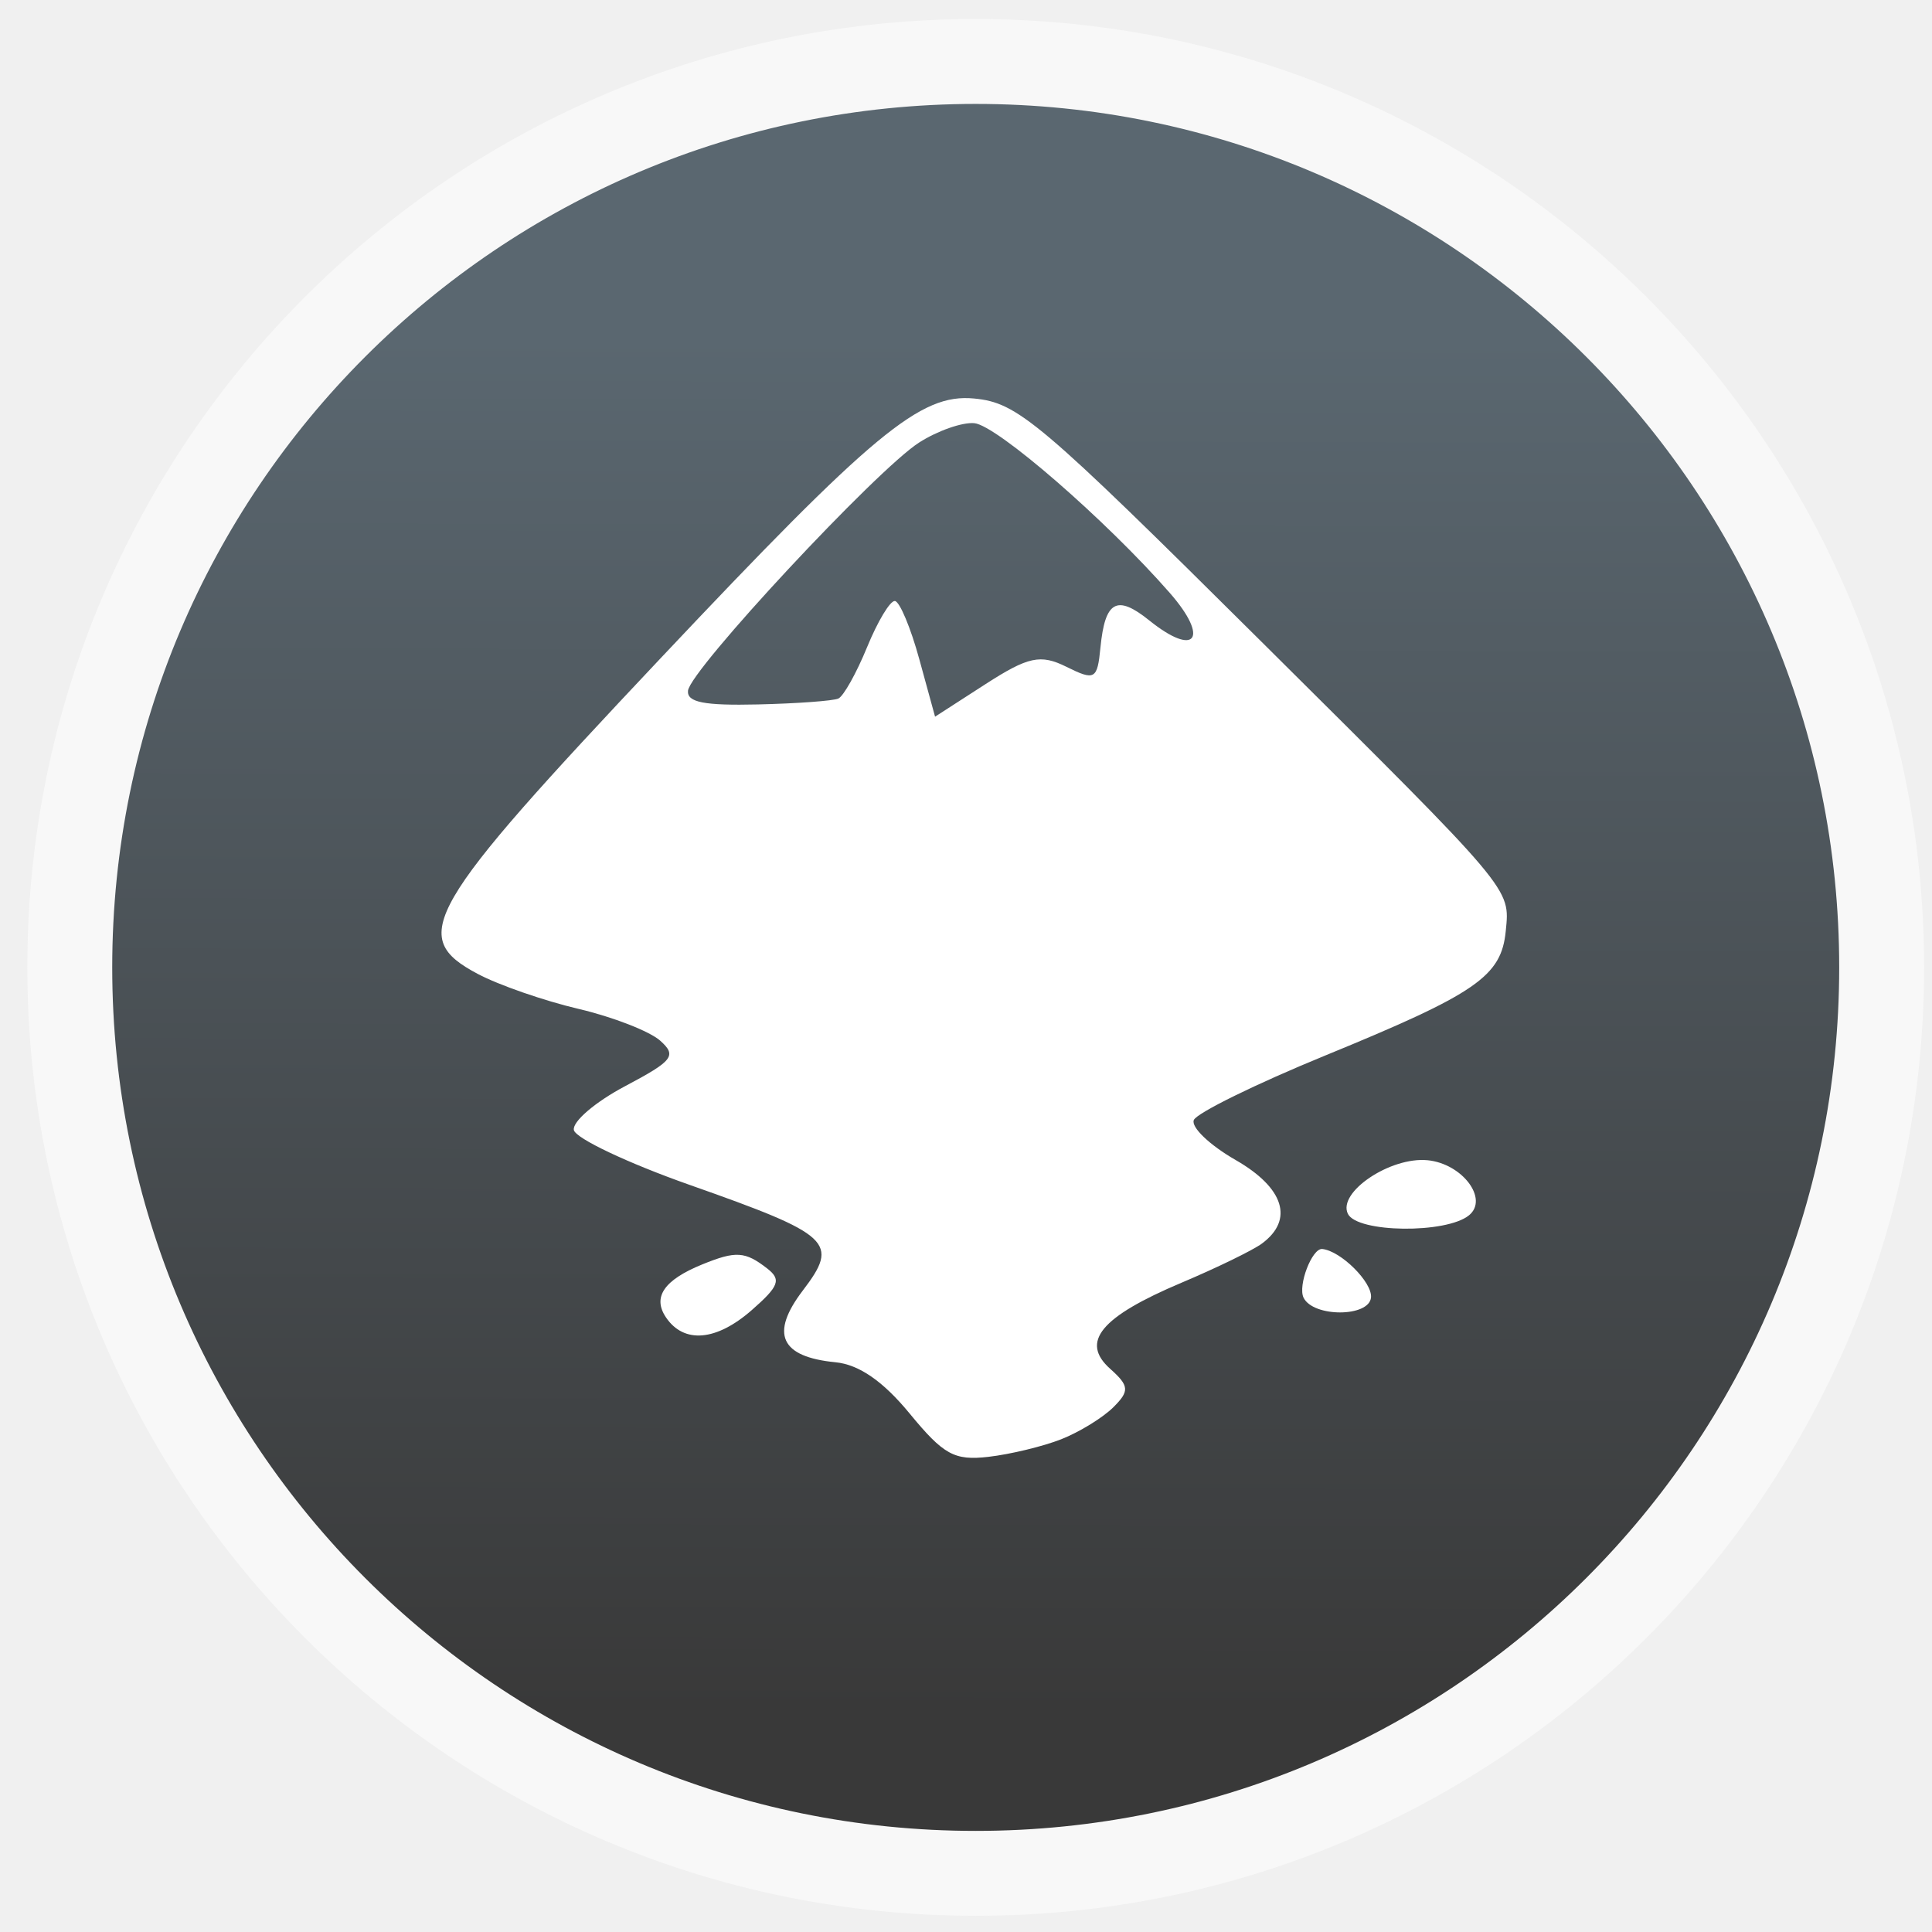
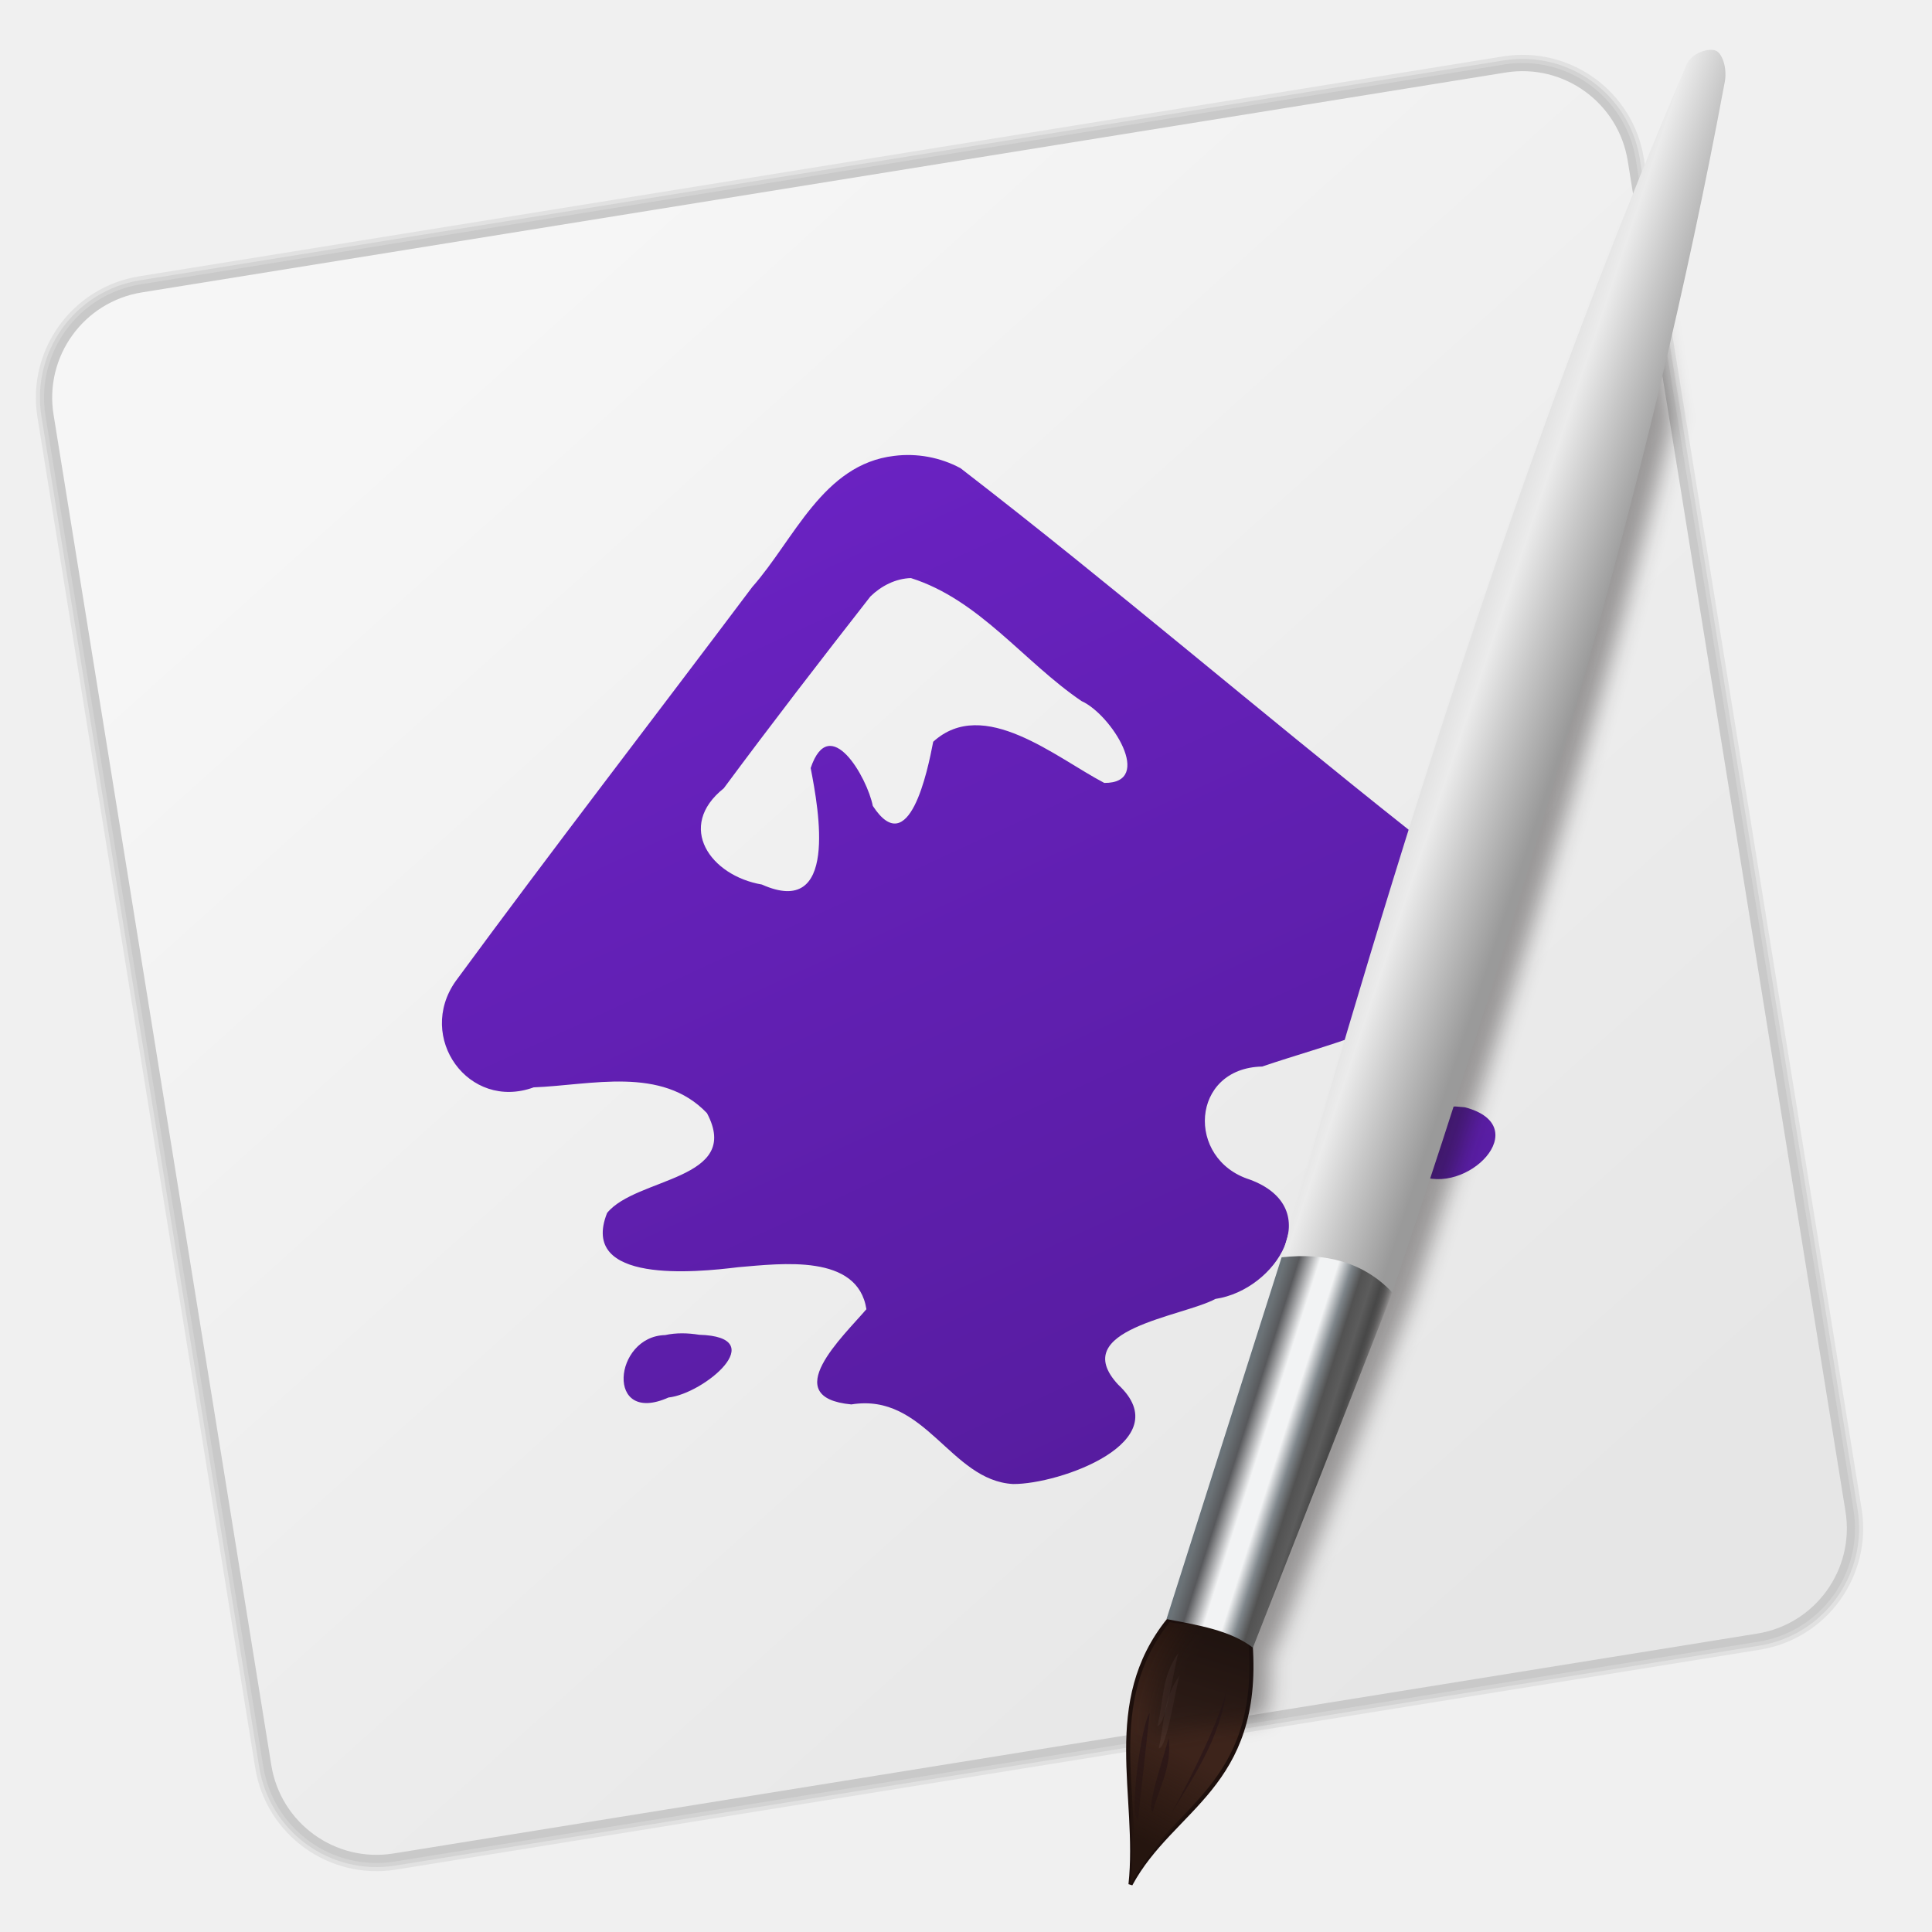
- <svg xmlns="http://www.w3.org/2000/svg" xmlns:xlink="http://www.w3.org/1999/xlink" version="1.1" id="svg2" width="136.533" height="136.533" viewBox="0 0 136.533 136.533">
+ <svg xmlns="http://www.w3.org/2000/svg" xmlns:xlink="http://www.w3.org/1999/xlink" version="1.1" id="svg2" width="128" height="128" viewBox="0 0 128 128">
  <defs id="defs6">
-     <linearGradient id="linearGradient821">
-       <stop style="stop-color:#5a6770;stop-opacity:1" offset="0" id="stop817" />
-       <stop style="stop-color:#393939;stop-opacity:1" offset="1" id="stop819" />
+     <linearGradient id="linearGradient4324">
+       <stop style="stop-color:#561c9e;stop-opacity:1;" offset="0" id="stop4326" />
+       <stop style="stop-color:#6a22c2;stop-opacity:1" offset="1" id="stop4328" />
    </linearGradient>
-     <linearGradient xlink:href="#linearGradient821" id="linearGradient823" x1="68.463" y1="23.819" x2="68.287" y2="121.012" gradientUnits="userSpaceOnUse" />
+     <linearGradient id="linearGradient5091">
+       <stop style="stop-color:#f6f6f6;stop-opacity:1;" offset="0" id="stop5087" />
+       <stop style="stop-color:#e6e6e6;stop-opacity:1" offset="1" id="stop5089" />
+     </linearGradient>
+     <linearGradient id="linearGradient5036">
+       <stop style="stop-color:#25150f;stop-opacity:1;" offset="0" id="stop5032" />
+       <stop style="stop-color:#25150f;stop-opacity:0;" offset="1" id="stop5034" />
+     </linearGradient>
+     <linearGradient id="linearGradient5010">
+       <stop style="stop-color:#25150f;stop-opacity:1" offset="0" id="stop5006" />
+       <stop style="stop-color:#3d241b;stop-opacity:1" offset="1" id="stop5008" />
+     </linearGradient>
+     <linearGradient id="linearGradient4989">
+       <stop style="stop-color:#e3e3e3;stop-opacity:1" offset="0" id="stop4985" />
+       <stop id="stop4995" offset="0.16" style="stop-color:#ebebeb;stop-opacity:1" />
+       <stop style="stop-color:#c8c8c8;stop-opacity:1" offset="0.509" id="stop4997" />
+       <stop style="stop-color:#9a9a9a;stop-opacity:1" offset="1" id="stop4987" />
+     </linearGradient>
+     <linearGradient id="linearGradient4945">
+       <stop style="stop-color:#69737a;stop-opacity:1" offset="0" id="stop4941" />
+       <stop id="stop4949" offset="0.038" style="stop-color:#6b7276;stop-opacity:1" />
+       <stop style="stop-color:#58595c;stop-opacity:1" offset="0.146" id="stop4961" />
+       <stop style="stop-color:#f2f3f4;stop-opacity:1" offset="0.323" id="stop4953" />
+       <stop id="stop4955" offset="0.48" style="stop-color:#f2f3f4;stop-opacity:1" />
+       <stop style="stop-color:#7f868b;stop-opacity:1" offset="0.602" id="stop4963" />
+       <stop id="stop4965" offset="0.698" style="stop-color:#525252;stop-opacity:1" />
+       <stop style="stop-color:#5c5c5c;stop-opacity:1" offset="0.801" id="stop4967" />
+       <stop id="stop4969" offset="0.886" style="stop-color:#484848;stop-opacity:1" />
+       <stop style="stop-color:#000000;stop-opacity:0;" offset="1" id="stop4943" />
+     </linearGradient>
+     <linearGradient xlink:href="#linearGradient4945" id="linearGradient4979" x1="463.729" y1="378.169" x2="489.22" y2="378.169" gradientUnits="userSpaceOnUse" gradientTransform="matrix(1.064433,0.3387025,-0.3032193,0.9529208,701.5353,-183.728)" />
+     <linearGradient xlink:href="#linearGradient4989" id="linearGradient4993" gradientUnits="userSpaceOnUse" x1="487.601" y1="177.826" x2="515.044" y2="187.03" gradientTransform="translate(654.5323,-41.72592)" />
+     <linearGradient xlink:href="#linearGradient5010" id="linearGradient5012" x1="364.148" y1="424.367" x2="356.669" y2="448.336" gradientUnits="userSpaceOnUse" gradientTransform="translate(712.3801,-44.29605)" />
+     <linearGradient xlink:href="#linearGradient5036" id="linearGradient5038" x1="347.853" y1="476.883" x2="359.009" y2="455.731" gradientUnits="userSpaceOnUse" gradientTransform="translate(712.3801,-44.29605)" />
+     <filter style="color-interpolation-filters:sRGB" id="filter5067" x="-0.042" width="1.083" y="-0.014" height="1.027">
+       <feGaussianBlur stdDeviation="2.532" id="feGaussianBlur5069" />
+     </filter>
+     <linearGradient xlink:href="#linearGradient5091" id="linearGradient5095" gradientUnits="userSpaceOnUse" x1="570.661" y1="524.475" x2="788.525" y2="862.915" gradientTransform="matrix(0.2704017,0,0,0.2704017,-132.5459,-111.6413)" />
+     <linearGradient xlink:href="#linearGradient4989" id="linearGradient5141" gradientUnits="userSpaceOnUse" gradientTransform="translate(654.5323,-41.72592)" x1="487.601" y1="177.826" x2="515.044" y2="187.03" />
+     <filter y="-.15" x="-.1" height="1.3" width="1.2" id="filter4423">
+       <feGaussianBlur id="feGaussianBlur4292" stdDeviation=".715" />
+     </filter>
+     <linearGradient xlink:href="#linearGradient4324" id="linearGradient4330" x1="85.525" y1="92.1" x2="56.024" y2="28.053" gradientUnits="userSpaceOnUse" gradientTransform="translate(0.2711864,2.440678)" />
  </defs>
-   <circle id="path12" cx="68.953" cy="68.366" r="64.022" style="fill:url(#linearGradient823);fill-opacity:1;stroke:#f8f8f8;stroke-width:6;stroke-miterlimit:4;stroke-dasharray:none;stroke-opacity:1" />
-   <path style="fill:#ffffff;fill-opacity:1;stroke-width:4.351" d="M 68.832,28.162 C 65.05,27.801 61.736,30.552 46.664,46.539 29.971,64.244 28.828,66.207 33.762,68.826 c 1.486,0.789 4.695,1.901 7.127,2.472 2.432,0.571 5.027,1.586 5.766,2.245 1.194,1.066 0.914,1.419 -2.492,3.223 -2.109,1.117 -3.734,2.511 -3.607,3.097 0.127,0.586 3.812,2.333 8.185,3.874 10.036,3.536 10.59,4.055 7.997,7.458 -2.334,3.064 -1.593,4.694 2.305,5.075 1.657,0.162 3.36,1.334 5.239,3.62 2.405,2.926 3.16,3.341 5.575,3.063 1.536,-0.177 3.846,-0.734 5.133,-1.24 1.287,-0.506 2.938,-1.521 3.678,-2.253 1.167,-1.156 1.142,-1.518 -0.212,-2.727 -2.134,-1.905 -0.668,-3.674 5.052,-6.089 2.465,-1.041 5.018,-2.282 5.666,-2.759 2.285,-1.683 1.572,-3.943 -1.856,-5.91 -1.834,-1.053 -3.164,-2.323 -2.951,-2.824 0.212,-0.501 4.392,-2.553 9.282,-4.557 10.698,-4.385 12.449,-5.594 12.762,-8.802 0.299,-3.058 0.594,-2.704 -17.249,-20.427 C 73.382,29.69 71.925,28.457 68.832,28.162 Z m 0.026,1.744 c 1.598,0.156 9.315,6.856 13.812,11.997 2.825,3.229 1.819,4.574 -1.453,1.941 -2.293,-1.845 -3.126,-1.384 -3.449,1.917 -0.221,2.26 -0.396,2.359 -2.404,1.362 -1.833,-0.91 -2.699,-0.722 -5.721,1.225 l -3.563,2.299 -1.114,-4.062 c -0.611,-2.23 -1.388,-4.08 -1.724,-4.113 -0.336,-0.033 -1.218,1.436 -1.967,3.266 -0.749,1.83 -1.664,3.462 -2.028,3.627 -0.364,0.165 -2.922,0.353 -5.693,0.417 -3.792,0.088 -5.015,-0.148 -4.934,-0.969 0.142,-1.457 13.324,-15.615 16.331,-17.538 1.305,-0.835 3.066,-1.451 3.908,-1.369 z m 32.026,52.087 c -2.631,-0.257 -6.376,2.266 -5.63,3.787 0.66,1.346 6.96,1.419 8.562,0.102 1.404,-1.154 -0.477,-3.65 -2.933,-3.89 z m -7.444,6.274 c -0.718,-0.07 -1.737,2.586 -1.318,3.44 0.684,1.394 4.629,1.385 4.766,-0.013 0.105,-1.072 -2.136,-3.3 -3.447,-3.428 z M 52.228,88.68 c -0.655,-0.041 -1.409,0.19 -2.602,0.676 -2.704,1.102 -3.532,2.311 -2.56,3.746 1.268,1.872 3.555,1.677 6.061,-0.518 1.933,-1.693 2.1,-2.156 1.09,-2.942 C 53.435,89.034 52.883,88.721 52.228,88.68 Z" id="rect853" />
+   <rect style="opacity:1;fill:none;fill-opacity:1;stroke:#000000;stroke-width:1.622;stroke-linecap:round;stroke-linejoin:round;stroke-miterlimit:4;stroke-dasharray:none;stroke-dashoffset:0;stroke-opacity:0.064;paint-order:fill markers stroke" id="rect5099" width="106.181" height="105.301" x="-1.14" y="20.351" rx="7.333" ry="7.333" transform="matrix(0.9872501,-0.1591768,0.1591768,0.9872501,0,0)" />
+   <rect ry="7.333" rx="7.333" y="20.351" x="-1.14" height="105.301" width="106.181" id="rect5097" style="opacity:1;fill:none;fill-opacity:1;stroke:#000000;stroke-width:1.082;stroke-linecap:round;stroke-linejoin:round;stroke-miterlimit:4;stroke-dasharray:none;stroke-dashoffset:0;stroke-opacity:0.064;paint-order:fill markers stroke" transform="matrix(0.9872501,-0.1591768,0.1591768,0.9872501,0,0)" />
+   <rect style="opacity:1;fill:url(#linearGradient5095);fill-opacity:1;stroke:#c9c9c9;stroke-width:0.541;stroke-linecap:round;stroke-linejoin:round;stroke-miterlimit:4;stroke-dasharray:none;stroke-dashoffset:0;stroke-opacity:1;paint-order:fill markers stroke" id="rect5083" width="106.181" height="105.301" x="-1.14" y="20.351" rx="7.333" ry="7.333" transform="matrix(0.9872501,-0.1591768,0.1591768,0.9872501,0,0)" />
+   <path style="fill:url(#linearGradient4330);fill-opacity:1;fill-rule:evenodd" d="m 59.237,30.204 c -4.718,0.556 -6.609,5.531 -9.4,8.689 -6.541,8.709 -13.2,17.331 -19.647,26.11 -2.632,3.724 0.852,8.61 5.169,7.037 3.816,-0.145 8.478,-1.438 11.479,1.708 2.364,4.451 -4.694,4.239 -6.617,6.615 -1.872,4.711 5.876,3.94 8.69,3.592 2.889,-0.243 7.917,-0.899 8.491,2.783 -1.534,1.8 -5.902,5.847 -0.998,6.309 4.911,-0.797 6.548,5.044 10.713,5.273 3.08,0.026 11.035,-2.805 6.967,-6.581 -3.411,-3.673 4.233,-4.493 6.446,-5.683 4.04,-0.598 7.374,-6.017 2.268,-7.908 -4.248,-1.344 -3.919,-7.387 0.826,-7.487 4.309,-1.471 9.084,-2.476 12.614,-5.511 3.372,-3.115 0.178,-8.088 -2.856,-10.135 C 83.401,47.105 73.716,38.796 63.637,31.019 62.303,30.299 60.741,30.011 59.237,30.204 Z m 1.113,8.095 c 4.544,1.436 7.468,5.542 11.304,8.149 1.97,0.88 4.849,5.452 1.507,5.423 -3.217,-1.684 -7.996,-5.77 -11.334,-2.727 -0.37,1.931 -1.603,7.924 -4.002,4.248 -0.369,-1.878 -2.857,-6.245 -4.116,-2.507 0.549,2.816 1.837,9.984 -3.232,7.718 -3.415,-0.582 -5.705,-3.838 -2.525,-6.377 3.173,-4.284 6.437,-8.516 9.714,-12.708 0.718,-0.701 1.669,-1.188 2.685,-1.219 z m 35.483,35.025 c -3.453,-0.658 -7.279,4.571 -1.894,4.507 3.205,1.495 7.847,-3.224 3.115,-4.471 l -0.61,-0.052 -0.61,0.017 0,0 z M 44.067,88.453 c -3.427,0.078 -3.983,6.018 0.224,4.135 2.335,-0.25 6.873,-4.018 2.033,-4.156 -0.746,-0.12 -1.516,-0.143 -2.258,0.021 z" id="path4296" />
+   <g id="g5081" transform="matrix(0.2704017,0,0,0.2704017,-211.0646,5.048803)">
+     <path id="path5004" d="m 1066.948,378.214 c -16.394,20.321 -7.057,43.133 -9.396,64.814 10.185,-18.944 31.939,-23.833 29.43,-58.858 -6.093,-7.47 -13.488,-4.379 -20.034,-5.956 z" style="fill:url(#linearGradient5012);fill-opacity:1;stroke:#1d0f0c;stroke-width:1px;stroke-linecap:butt;stroke-linejoin:miter;stroke-opacity:1" />
+     <path id="path5014" d="m 1067.368,425.968 c 6.229,-10.3 13.233,-20.303 14.068,-33.977 0.792,7.31 -14.228,34.264 -14.068,33.977 z" style="color:#000000;font-style:normal;font-variant:normal;font-weight:normal;font-stretch:normal;font-size:medium;line-height:normal;font-family:sans-serif;text-indent:0;text-align:start;text-decoration:none;text-decoration-line:none;text-decoration-style:solid;text-decoration-color:#000000;letter-spacing:normal;word-spacing:normal;text-transform:none;direction:ltr;writing-mode:lr-tb;baseline-shift:baseline;text-anchor:start;white-space:normal;clip-rule:nonzero;display:inline;overflow:visible;visibility:visible;opacity:1;isolation:auto;mix-blend-mode:normal;color-interpolation:sRGB;color-interpolation-filters:linearRGB;solid-color:#000000;solid-opacity:1;fill:#2f1919;fill-opacity:1;fill-rule:nonzero;stroke:none;stroke-width:1px;stroke-linecap:butt;stroke-linejoin:miter;stroke-miterlimit:4;stroke-dasharray:none;stroke-dashoffset:0;stroke-opacity:1;color-rendering:auto;image-rendering:auto;shape-rendering:auto;text-rendering:auto;enable-background:accumulate" />
+     <path id="path5016" d="m 1063.019,425.237 c 1.51,-5.967 4.829,-11.112 3.836,-18.217 -0.181,2.083 -5.781,17.57 -3.836,18.217 z" style="color:#000000;font-style:normal;font-variant:normal;font-weight:normal;font-stretch:normal;font-size:medium;line-height:normal;font-family:sans-serif;text-indent:0;text-align:start;text-decoration:none;text-decoration-line:none;text-decoration-style:solid;text-decoration-color:#000000;letter-spacing:normal;word-spacing:normal;text-transform:none;direction:ltr;writing-mode:lr-tb;baseline-shift:baseline;text-anchor:start;white-space:normal;clip-rule:nonzero;display:inline;overflow:visible;visibility:visible;opacity:1;isolation:auto;mix-blend-mode:normal;color-interpolation:sRGB;color-interpolation-filters:linearRGB;solid-color:#000000;solid-opacity:1;fill:#2f1919;fill-opacity:1;fill-rule:nonzero;stroke:none;stroke-width:1px;stroke-linecap:butt;stroke-linejoin:miter;stroke-miterlimit:4;stroke-dasharray:none;stroke-dashoffset:0;stroke-opacity:1;color-rendering:auto;image-rendering:auto;shape-rendering:auto;text-rendering:auto;enable-background:accumulate" />
+     <path id="path5018" d="m 1059.384,427.106 2.875,-26.08 c -2.117,2.74 -5.146,25.83 -2.875,26.08 z" style="color:#000000;font-style:normal;font-variant:normal;font-weight:normal;font-stretch:normal;font-size:medium;line-height:normal;font-family:sans-serif;text-indent:0;text-align:start;text-decoration:none;text-decoration-line:none;text-decoration-style:solid;text-decoration-color:#000000;letter-spacing:normal;word-spacing:normal;text-transform:none;direction:ltr;writing-mode:lr-tb;baseline-shift:baseline;text-anchor:start;white-space:normal;clip-rule:nonzero;display:inline;overflow:visible;visibility:visible;opacity:1;isolation:auto;mix-blend-mode:normal;color-interpolation:sRGB;color-interpolation-filters:linearRGB;solid-color:#000000;solid-opacity:1;fill:#2f1919;fill-opacity:1;fill-rule:nonzero;stroke:none;stroke-width:1px;stroke-linecap:butt;stroke-linejoin:miter;stroke-miterlimit:4;stroke-dasharray:none;stroke-dashoffset:0;stroke-opacity:1;color-rendering:auto;image-rendering:auto;shape-rendering:auto;text-rendering:auto;enable-background:accumulate" />
+     <path style="color:#000000;font-style:normal;font-variant:normal;font-weight:normal;font-stretch:normal;font-size:medium;line-height:normal;font-family:sans-serif;text-indent:0;text-align:start;text-decoration:none;text-decoration-line:none;text-decoration-style:solid;text-decoration-color:#000000;letter-spacing:normal;word-spacing:normal;text-transform:none;direction:ltr;writing-mode:lr-tb;baseline-shift:baseline;text-anchor:start;white-space:normal;clip-rule:nonzero;display:inline;overflow:visible;visibility:visible;opacity:1;isolation:auto;mix-blend-mode:normal;color-interpolation:sRGB;color-interpolation-filters:linearRGB;solid-color:#000000;solid-opacity:1;fill:#cc9f9f;fill-opacity:0.095;fill-rule:nonzero;stroke:none;stroke-width:1px;stroke-linecap:butt;stroke-linejoin:miter;stroke-miterlimit:4;stroke-dasharray:none;stroke-dashoffset:0;stroke-opacity:1;color-rendering:auto;image-rendering:auto;shape-rendering:auto;text-rendering:auto;enable-background:accumulate" d="m 1064.179,404.138 c 1.465,-5.978 0.946,-12.079 5.154,-17.889 -0.816,1.925 -3.133,18.23 -5.154,17.889 z" id="path5026" />
+     <path id="path5028" d="m 1064.451,409.698 c 1.465,-5.978 0.946,-12.079 5.154,-17.889 -0.816,1.925 -3.133,18.23 -5.154,17.889 z" style="color:#000000;font-style:normal;font-variant:normal;font-weight:normal;font-stretch:normal;font-size:medium;line-height:normal;font-family:sans-serif;text-indent:0;text-align:start;text-decoration:none;text-decoration-line:none;text-decoration-style:solid;text-decoration-color:#000000;letter-spacing:normal;word-spacing:normal;text-transform:none;direction:ltr;writing-mode:lr-tb;baseline-shift:baseline;text-anchor:start;white-space:normal;clip-rule:nonzero;display:inline;overflow:visible;visibility:visible;opacity:1;isolation:auto;mix-blend-mode:normal;color-interpolation:sRGB;color-interpolation-filters:linearRGB;solid-color:#000000;solid-opacity:1;fill:#cc9f9f;fill-opacity:0.095;fill-rule:nonzero;stroke:none;stroke-width:1px;stroke-linecap:butt;stroke-linejoin:miter;stroke-miterlimit:4;stroke-dasharray:none;stroke-dashoffset:0;stroke-opacity:1;color-rendering:auto;image-rendering:auto;shape-rendering:auto;text-rendering:auto;enable-background:accumulate" />
+     <path style="fill:url(#linearGradient5038);fill-opacity:1;stroke:none;stroke-width:1px;stroke-linecap:butt;stroke-linejoin:miter;stroke-opacity:1" d="m 1066.948,378.214 c -16.394,20.321 -7.057,43.133 -9.396,64.814 10.185,-18.944 31.464,-24.036 28.955,-59.061 -6.093,-7.47 -13.013,-4.176 -19.559,-5.753 z" id="path5030" />
+     <path style="fill:#161111;fill-opacity:0.379;stroke:none;stroke-width:1px;stroke-linecap:butt;stroke-linejoin:miter;stroke-opacity:1;filter:url(#filter5067)" d="M 1018.506,9.803 C 985.443,93.061 959.465,178.157 935.107,263.67 l -28.205,88.637 c 0.976,0.191 1.95,0.384 2.928,0.572 -0.788,-0.076 -1.574,-0.193 -2.354,-0.381 -7.037,8.723 -9.327,17.905 -9.84,27.26 l 28.506,-4.596 c 0.968,-4.689 1.348,-10.119 0.912,-16.576 0.346,0.233 0.685,0.475 1.016,0.729 l 34.17,-87.012 c 23.977,-71.586 46.352,-143.079 63.896,-215.17 z" transform="translate(164.4566,26.86654)" id="path4999" />
+     <path id="path4983" d="m 1094.577,289.385 c 28.122,-98.732 58.399,-196.905 99.254,-292.339 1.248,-2.809 5.686,-4.192 7.383,-3.175 1.409,0.844 2.687,4.428 1.837,8.056 -18.517,99.717 -48.424,197.815 -81.341,296.092 z" style="fill:url(#linearGradient5141);fill-opacity:1;stroke:none;stroke-width:1px;stroke-linecap:butt;stroke-linejoin:miter;stroke-opacity:1" />
+     <path id="rect4971" d="m 1094.577,289.385 c 10.728,-1.162 20.018,1.127 27.134,8.634 l -34.171,87.011 c -5.588,-4.293 -13.486,-5.507 -21.168,-7.007 z" style="opacity:1;fill:url(#linearGradient4979);fill-opacity:1;stroke:none;stroke-width:7.989;stroke-linecap:round;stroke-linejoin:round;stroke-miterlimit:4;stroke-dasharray:none;stroke-dashoffset:0;stroke-opacity:1;paint-order:fill markers stroke" />
+   </g>
</svg>
